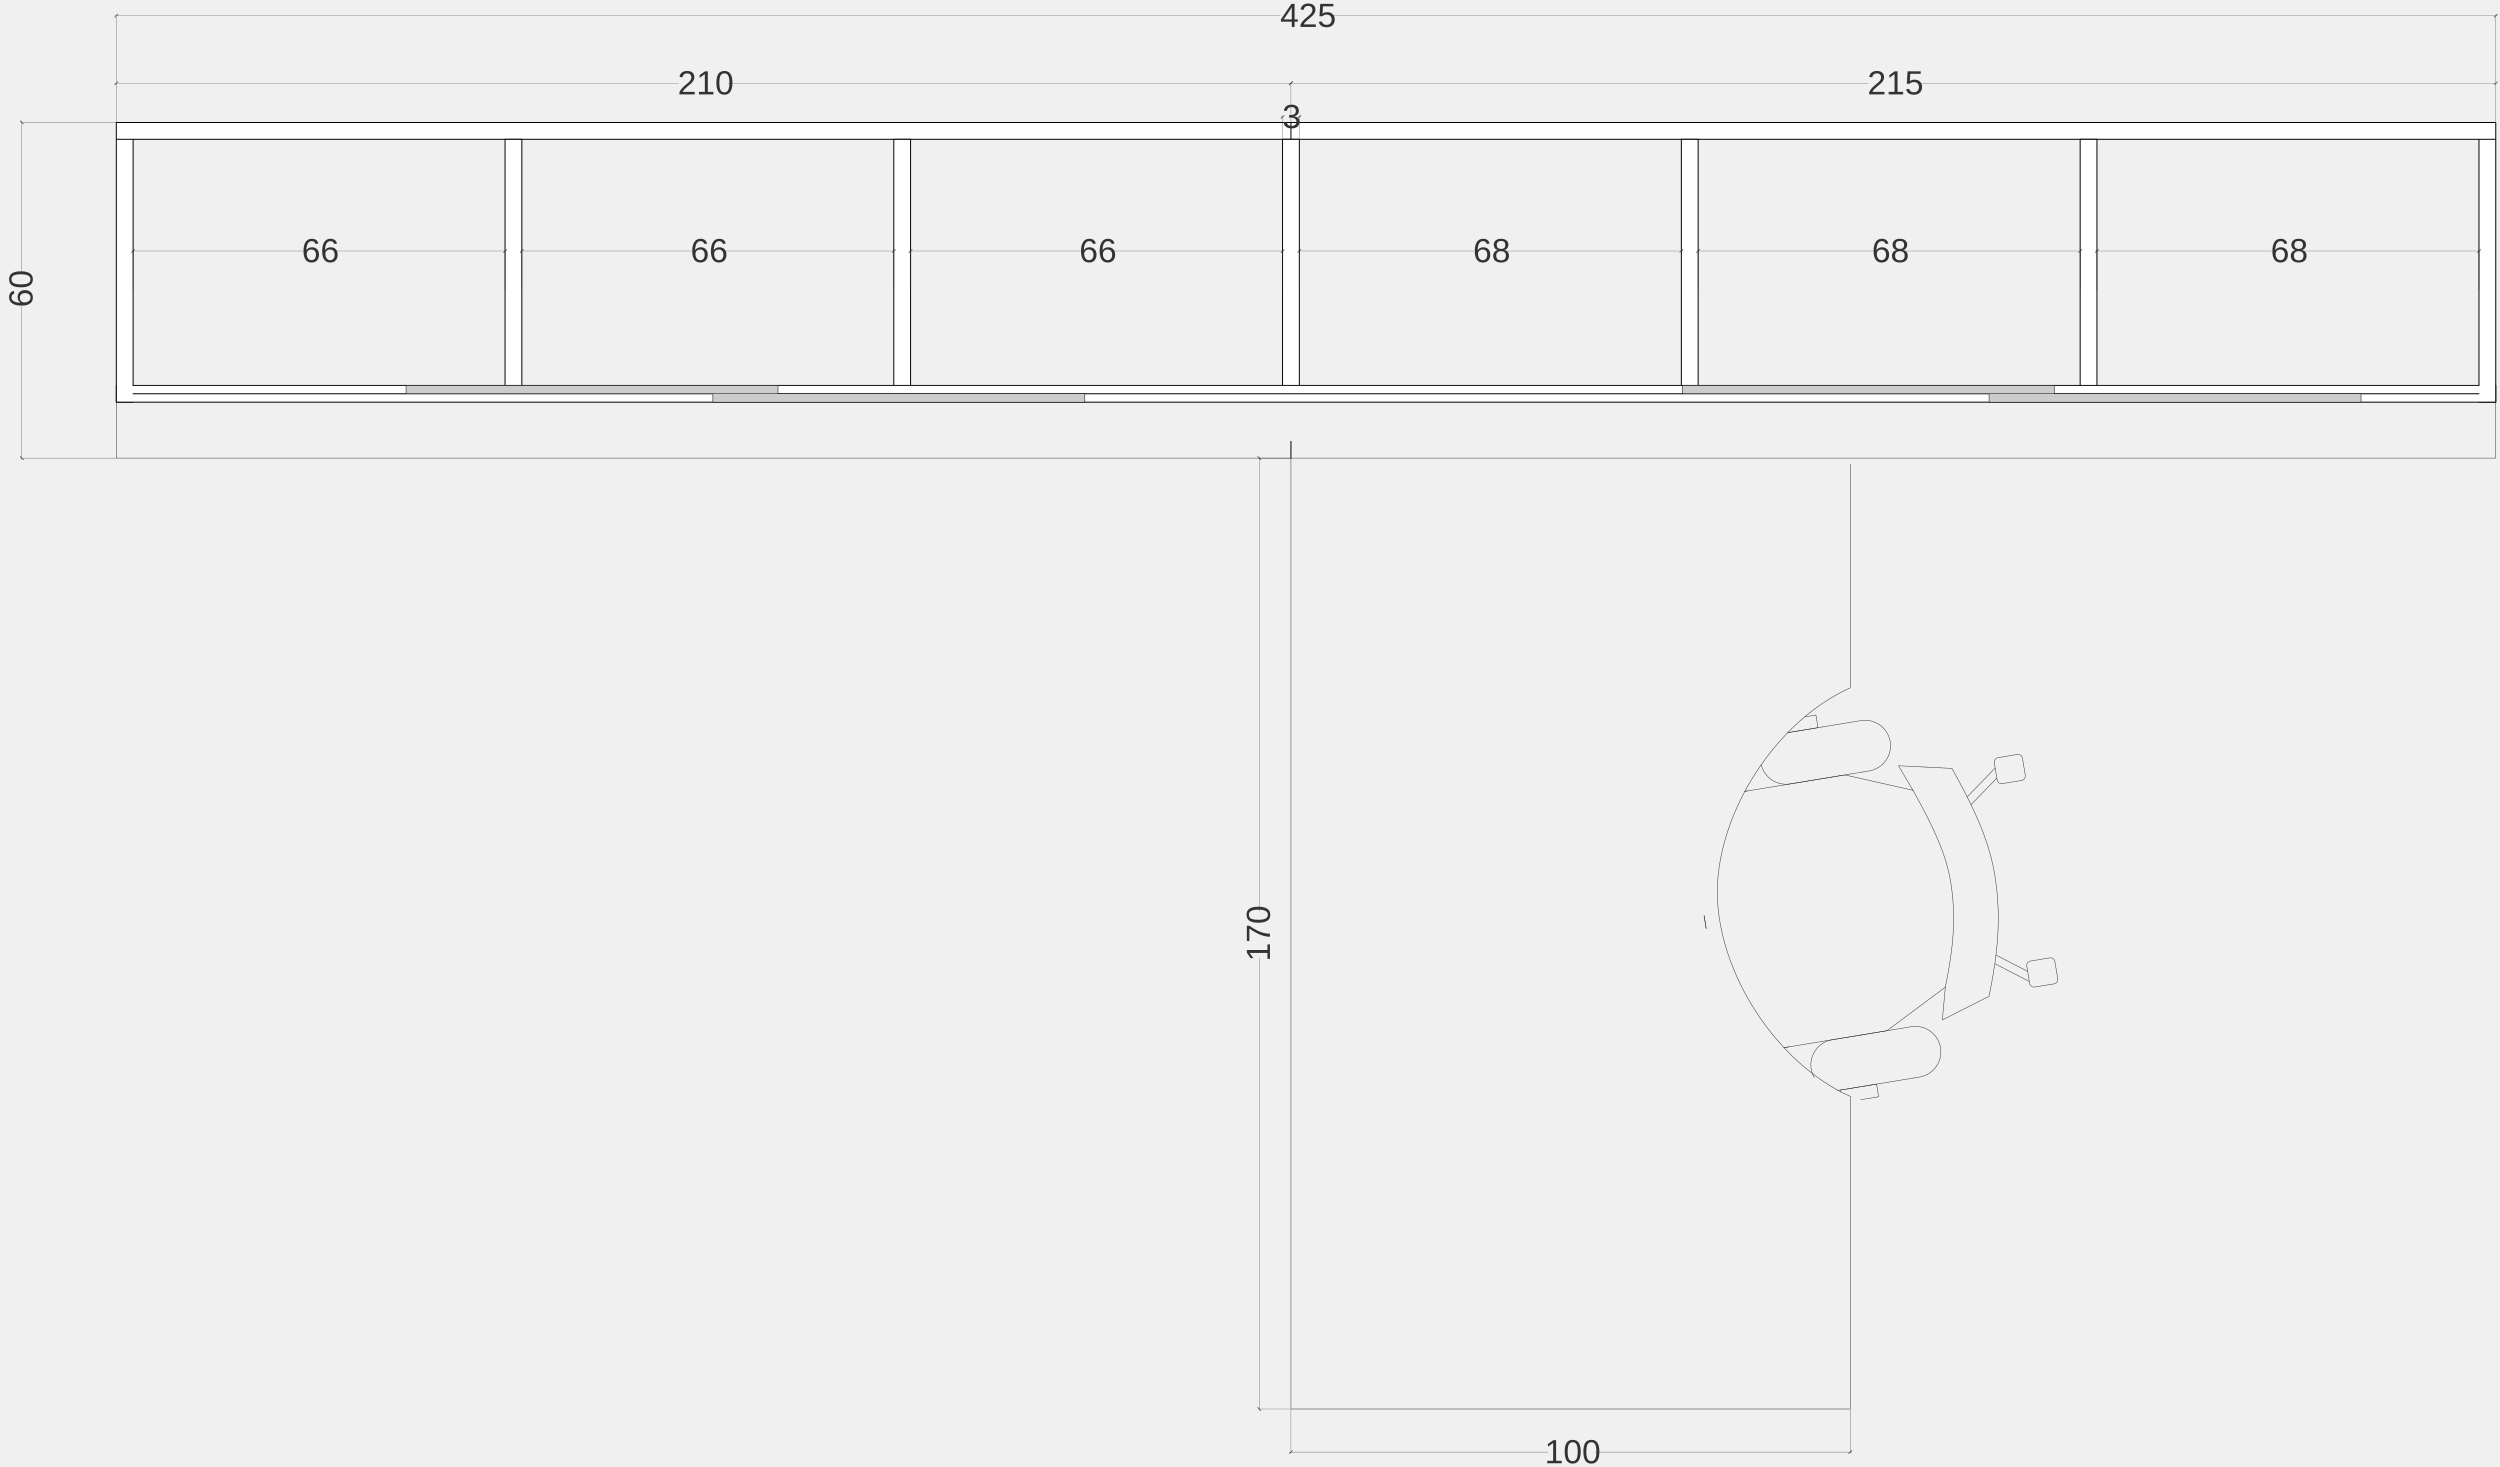
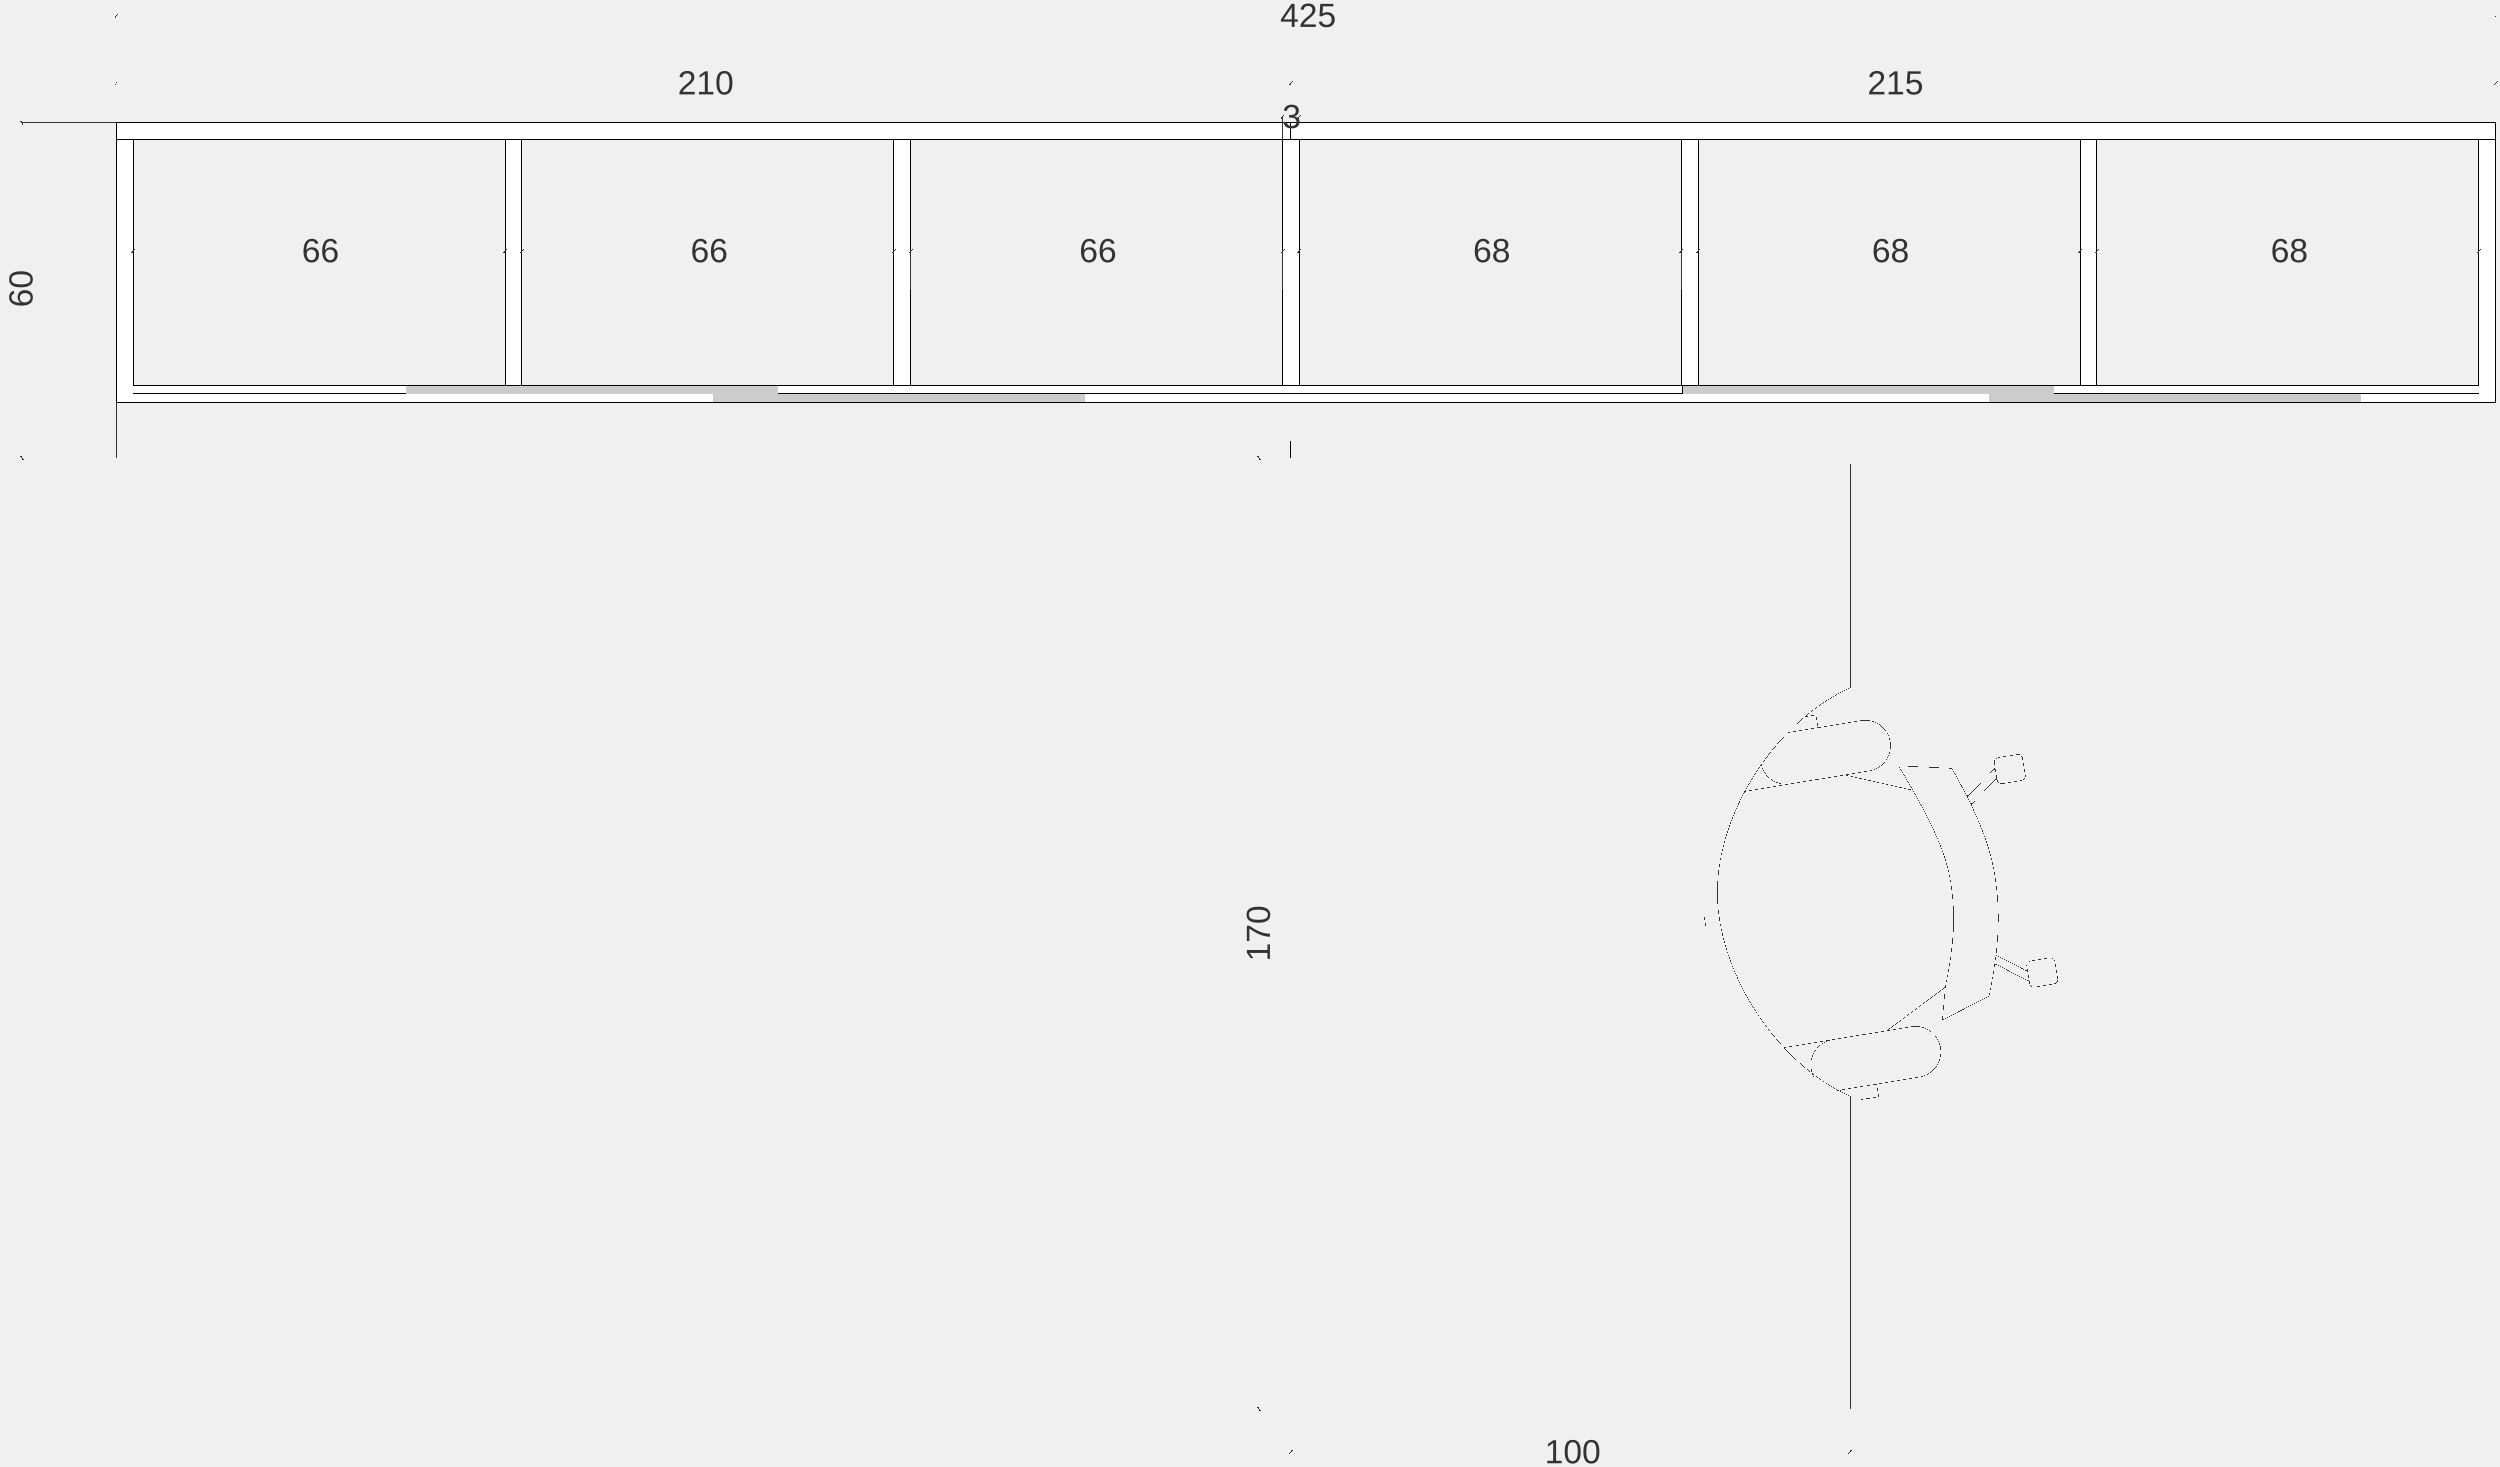
- <svg xmlns="http://www.w3.org/2000/svg" viewBox="0 0 1267.4 743.47">
+ <svg xmlns="http://www.w3.org/2000/svg" shape-rendering="crispEdges" viewBox="0 0 1267.4 743.47">
  <defs>
    <style>.cls-1{fill:#fff;stroke-width:.5px}.cls-1,.cls-2,.cls-3{stroke-linecap:round;stroke-linejoin:round}.cls-1,.cls-3{stroke:#000}.cls-4{fill:#333;font-family:ArialMT,Arial;font-size:17.02px}.cls-2,.cls-3{stroke-width:.25px}.cls-2,.cls-5{fill:none;stroke:#333}.cls-3{fill:#ccc}.cls-5{stroke-miterlimit:10;stroke-width:.15px}</style>
  </defs>
  <g id="D_faut" data-name="D√©faut">
    <path d="M654.45 232.24v-8.51M58.97 62.1h1206.28v8.51H58.97zM654.45 70.61V62.1M58.97 70.61h8.51v133.28h-8.51zM1256.74 70.61h8.51v133.28h-8.51z" class="cls-1" />
    <path d="M1265.25 195.38v8.5H58.97v-8.5M67.47 199.63h1189.27M67.47 195.38h1189.27M256.04 70.61h8.51v124.77h-8.51zM453.12 70.61h8.51v124.77h-8.51zM650.2 70.61h8.51v124.77h-8.51zM852.38 70.61h8.51v124.77h-8.51zM1054.56 70.61h8.51v124.77h-8.51z" class="cls-1" />
  </g>
  <g id="cote">
    <path d="M654.17 232.24h-16.35M654.17 714.3h-16.35M638.39 231.39V461.8M638.39 485.72v229.43M639.31 233.02l-1.71-1.7-.13.14 1.7 1.7.14-.14M637.47 713.52l1.7 1.7.14-.14-1.71-1.7-.13.14M654.45 714.58v22.14M938.01 714.58v22.14M653.6 736.15h131.17M808.68 736.15h130.18M655.23 735.23l-1.7 1.71.14.13 1.7-1.7-.14-.14M937.23 737.07l1.7-1.7-.13-.14-1.71 1.71.14.13M58.97 62.1H10.49M58.97 232.24H10.49M11.06 61.25v77.72M11.06 155.25v77.84M11.98 62.88l-1.7-1.7-.14.14 1.7 1.7.14-.14M10.14 231.46l1.7 1.7.14-.14-1.7-1.7-.14.14M58.97 61.82V7.41M1265.25 61.82V7.41M58.11 7.98h591.05M674.68 7.98h591.42M59.75 7.06l-1.7 1.7.13.14 1.7-1.7-.13-.14M1264.46 8.9l1.7-1.7-.13-.14-1.7 1.7.13.14M58.97 61.82v-20.2M654.45 61.82v-20.2M58.11 42.18h285.9M369.16 42.18H655.3M59.75 41.27l-1.7 1.7.13.13 1.7-1.7-.13-.13M653.67 43.1l1.7-1.7-.14-.13-1.7 1.7.14.13M67.47 146.89v-20.2M256.04 146.89v-20.2M66.62 127.25h86.94M169.83 127.25h87.06M68.25 126.33l-1.7 1.71.14.13 1.7-1.7-.14-.14M255.26 128.17l1.7-1.7-.14-.14-1.7 1.71.14.13M264.55 146.89v-20.2M453.12 146.89v-20.2M263.7 127.25h86.94M366.91 127.25h87.06M265.33 126.33l-1.7 1.71.14.13 1.7-1.7-.14-.14M452.34 128.17l1.7-1.7-.14-.14-1.7 1.71.14.13M461.63 146.89v-20.2M650.2 146.89v-20.2M460.78 127.25h86.93M563.99 127.25h87.06M462.41 126.33l-1.7 1.71.13.13 1.71-1.7-.14-.14M649.41 128.17l1.7-1.7-.13-.14-1.7 1.71.13.13M658.7 146.89v-20.2M852.38 146.89v-20.2M657.85 127.25h89.49M763.68 127.25h89.55M659.49 126.33l-1.71 1.71.14.13 1.7-1.7-.13-.14M851.59 128.17l1.71-1.7-.14-.14-1.7 1.71.13.13M860.88 146.89v-20.2M1054.56 146.89v-20.2M860.03 127.25h89.49M965.86 127.25h89.55M861.67 126.33l-1.7 1.71.13.13 1.7-1.7-.13-.14M1053.78 128.17l1.7-1.7-.14-.14-1.7 1.71.14.13M1063.06 146.89v-20.2M1256.74 146.89v-20.2M1062.21 127.25h89.49M1168.04 127.25h89.55M1063.85 126.33l-1.7 1.71.13.13 1.7-1.7-.13-.14M1255.96 128.17l1.7-1.7-.14-.14-1.7 1.71.14.13M650.2 70.33V58.7M658.7 70.33V58.7M649.35 59.27h1.34M658.15 59.27h1.4M650.98 58.35l-1.7 1.7.13.13 1.7-1.7-.13-.13M657.92 60.18l1.7-1.7-.13-.13-1.71 1.7.14.13M654.45 61.82v-20.2M1265.25 61.82v-20.2M653.6 42.18h293.55M972.42 42.18h293.68" class="cls-5" />
    <path d="m655.23 41.27-1.7 1.7.14.13 1.7-1.7-.14-.13M1264.46 43.1l1.7-1.7-.13-.13-1.7 1.7.13.13" class="cls-5" />
  </g>
  <g id="Calque_9" data-name="Calque 9">
    <text class="cls-4" transform="rotate(-90 565.6 -78.21)">
      <tspan x="0" y="0">170</tspan>
    </text>
    <text class="cls-4" transform="translate(783.1 741.82)">
      <tspan x="0" y="0">100</tspan>
    </text>
    <text class="cls-4" transform="rotate(-90 86.145 69.655)">
      <tspan x="0" y="0">60</tspan>
    </text>
    <text class="cls-4" transform="translate(648.98 13.65)">
      <tspan x="0" y="0">425</tspan>
    </text>
    <text class="cls-4" transform="translate(343.58 47.85)">
      <tspan x="0" y="0">210</tspan>
    </text>
    <text class="cls-4" transform="translate(153 132.92)">
      <tspan x="0" y="0">66</tspan>
    </text>
    <text class="cls-4" transform="translate(350.08 132.92)">
      <tspan x="0" y="0">66</tspan>
    </text>
    <text class="cls-4" transform="translate(547.16 132.92)">
      <tspan x="0" y="0">66</tspan>
    </text>
    <text class="cls-4" transform="translate(746.79 132.92)">
      <tspan x="0" y="0">68</tspan>
    </text>
    <text class="cls-4" transform="translate(948.97 132.92)">
      <tspan x="0" y="0">68</tspan>
    </text>
    <text class="cls-4" transform="translate(1151.15 132.92)">
      <tspan x="0" y="0">68</tspan>
    </text>
    <text class="cls-4" transform="translate(650.07 64.93)">
      <tspan x="0" y="0">3</tspan>
    </text>
    <text class="cls-4" transform="translate(946.72 47.85)">
      <tspan x="0" y="0">215</tspan>
    </text>
  </g>
  <g id="Calque_05" data-name="Calque 05">
    <path d="m904.42 531.11 52.12-8.56 29.67-22.09M969.8 400.65l-34.57-7.79-50.66 8.33M863.93 464.4h-.01" class="cls-2" />
    <path d="M931.44 552.76c.54-.02 1.08-.07 1.61-.16 13.36-2.2 26.71-4.39 40.07-6.59 3.38-.56 6.4-2.43 8.4-5.22 2-2.78 2.81-6.25 2.25-9.63s-2.43-6.4-5.22-8.4c-2.78-2-6.25-2.81-9.63-2.25-13.36 2.2-26.71 4.39-40.07 6.59-3.38.56-6.4 2.43-8.4 5.22-2 2.78-2.81 6.25-2.25 9.63.25 1.53.78 3 1.55 4.35M892.88 387.67c.76 3.18 2.7 5.95 5.42 7.75 2.72 1.81 6.02 2.52 9.24 1.99 13.36-2.2 26.71-4.39 40.07-6.59 3.38-.56 6.4-2.43 8.4-5.22 2-2.78 2.81-6.25 2.25-9.63s-2.43-6.4-5.22-8.4c-2.78-2-6.25-2.81-9.63-2.25-12.37 2.03-24.74 4.07-37.12 6.1" class="cls-2" />
    <path d="M654.45 232.24V714.3h283.56V555.81M885.75 400.99c-.39.06-.79.13-1.18.19" class="cls-2" />
    <path d="m943.37 557.49 9.03-1.48-1.05-6.42-18.3 3.01.16.98M1027.5 489.86c.47 2.87.94 5.75 1.42 8.62.1.61.44 1.15.93 1.51.5.36 1.12.5 1.72.4 3.24-.53 6.48-1.06 9.71-1.6a2.304 2.304 0 0 0 1.9-2.65c-.47-2.87-.95-5.75-1.42-8.62a2.35 2.35 0 0 0-.93-1.51c-.5-.36-1.12-.5-1.72-.4-3.24.53-6.48 1.06-9.71 1.6-.61.1-1.15.44-1.51.93-.36.5-.5 1.12-.4 1.72ZM906.31 371.43l15.34-2.53-1.05-6.42-5.7.94M863.9 464.24l1.07 6.47M1011.88 484.18l16.05 8.28M1265.25 203.88v28.36H58.97v-28.36M1028.77 497.57l-17.47-9.01M1011.04 386.74c.47 2.87.94 5.75 1.42 8.62.1.61.44 1.15.93 1.51.5.36 1.12.5 1.72.4 3.24-.53 6.48-1.06 9.71-1.6.61-.1 1.15-.44 1.51-.93.36-.5.5-1.12.4-1.72-.47-2.87-.94-5.75-1.42-8.62-.1-.61-.44-1.15-.93-1.51s-1.12-.5-1.72-.4c-3.24.53-6.48 1.06-9.71 1.6a2.304 2.304 0 0 0-1.9 2.65ZM999.24 407.97l13.08-13.52M1011.48 389.34l-14.2 14.67M1008.36 505.08l-23.66 11.99 1.51-16.61M989.52 389.54l-27.05-1.33 7.33 12.44M989.52 389.54c.66 1.18 1.32 2.35 1.97 3.53.62 1.13 1.24 2.26 1.85 3.4q.885 1.635 1.74 3.27c.55 1.05 1.09 2.1 1.63 3.15.52 1.01 1.02 2.02 1.53 3.04.44.89.87 1.78 1.3 2.67.45.95.9 1.9 1.34 2.85.42.92.84 1.84 1.25 2.76a163.451 163.451 0 0 1 3.24 7.84c.62 1.63 1.21 3.27 1.76 4.93.26.79.52 1.59.77 2.39a104 104 0 0 1 2.39 9.1c.15.72.3 1.44.44 2.16.14.7.26 1.41.39 2.11.12.69.23 1.37.34 2.06.1.67.2 1.34.29 2.01.09.65.17 1.31.25 1.96l.15 1.23.21 1.95c.07.66.13 1.32.19 1.98.06.67.11 1.34.16 2.01.1 1.37.18 2.74.23 4.12.03.7.05 1.41.07 2.11.02.71.03 1.43.04 2.15v2.18c0 .74-.02 1.48-.03 2.22-.04 1.52-.09 3.04-.18 4.56q-.06 1.17-.15 2.34l-.18 2.39c-.14 1.64-.3 3.29-.49 4.92a193.919 193.919 0 0 1-1.48 10.52c-.31 1.89-.65 3.77-1 5.66-.37 1.99-.77 3.98-1.18 5.96" class="cls-2" />
    <path d="M969.8 400.65c15.01 26.66 18.32 38.75 19.82 51.5s1.21 26.15-3.41 48.32M904.42 531.11c.88-.15 1.76-.29 2.65-.44h0M863.9 464.24l1.07 6.47" class="cls-2" />
    <path d="M938.01 348.71c-2.38 1.05-4.7 2.22-6.97 3.49-2.45 1.37-4.83 2.84-7.16 4.41-4.47 3.03-8.71 6.42-12.68 10.07-7.94 7.28-14.97 15.71-20.84 24.73-5.87 9.01-10.74 18.86-14.18 29.07a110 110 0 0 0-4.07 15.68c-.5 2.76-.88 5.53-1.14 8.33a84 84 0 0 0 0 15.57c.26 2.8.64 5.57 1.14 8.33.96 5.31 2.34 10.56 4.07 15.68 3.44 10.2 8.31 20.05 14.18 29.06s12.9 17.45 20.84 24.73c3.98 3.65 8.22 7.04 12.69 10.07a95 95 0 0 0 7.15 4.41c2.27 1.27 4.59 2.43 6.97 3.48M938.01 235.28v113.43" class="cls-2" />
  </g>
  <g id="Calque_03" data-name="Calque 03">
    <path d="M361.4 199.63h188.57v4.25H361.4zM205.85 195.38h188.57v4.25H205.85zM852.84 195.38h188.57v4.25H852.84zM1008.38 199.63h188.57v4.25h-188.57z" class="cls-3" />
  </g>
</svg>
